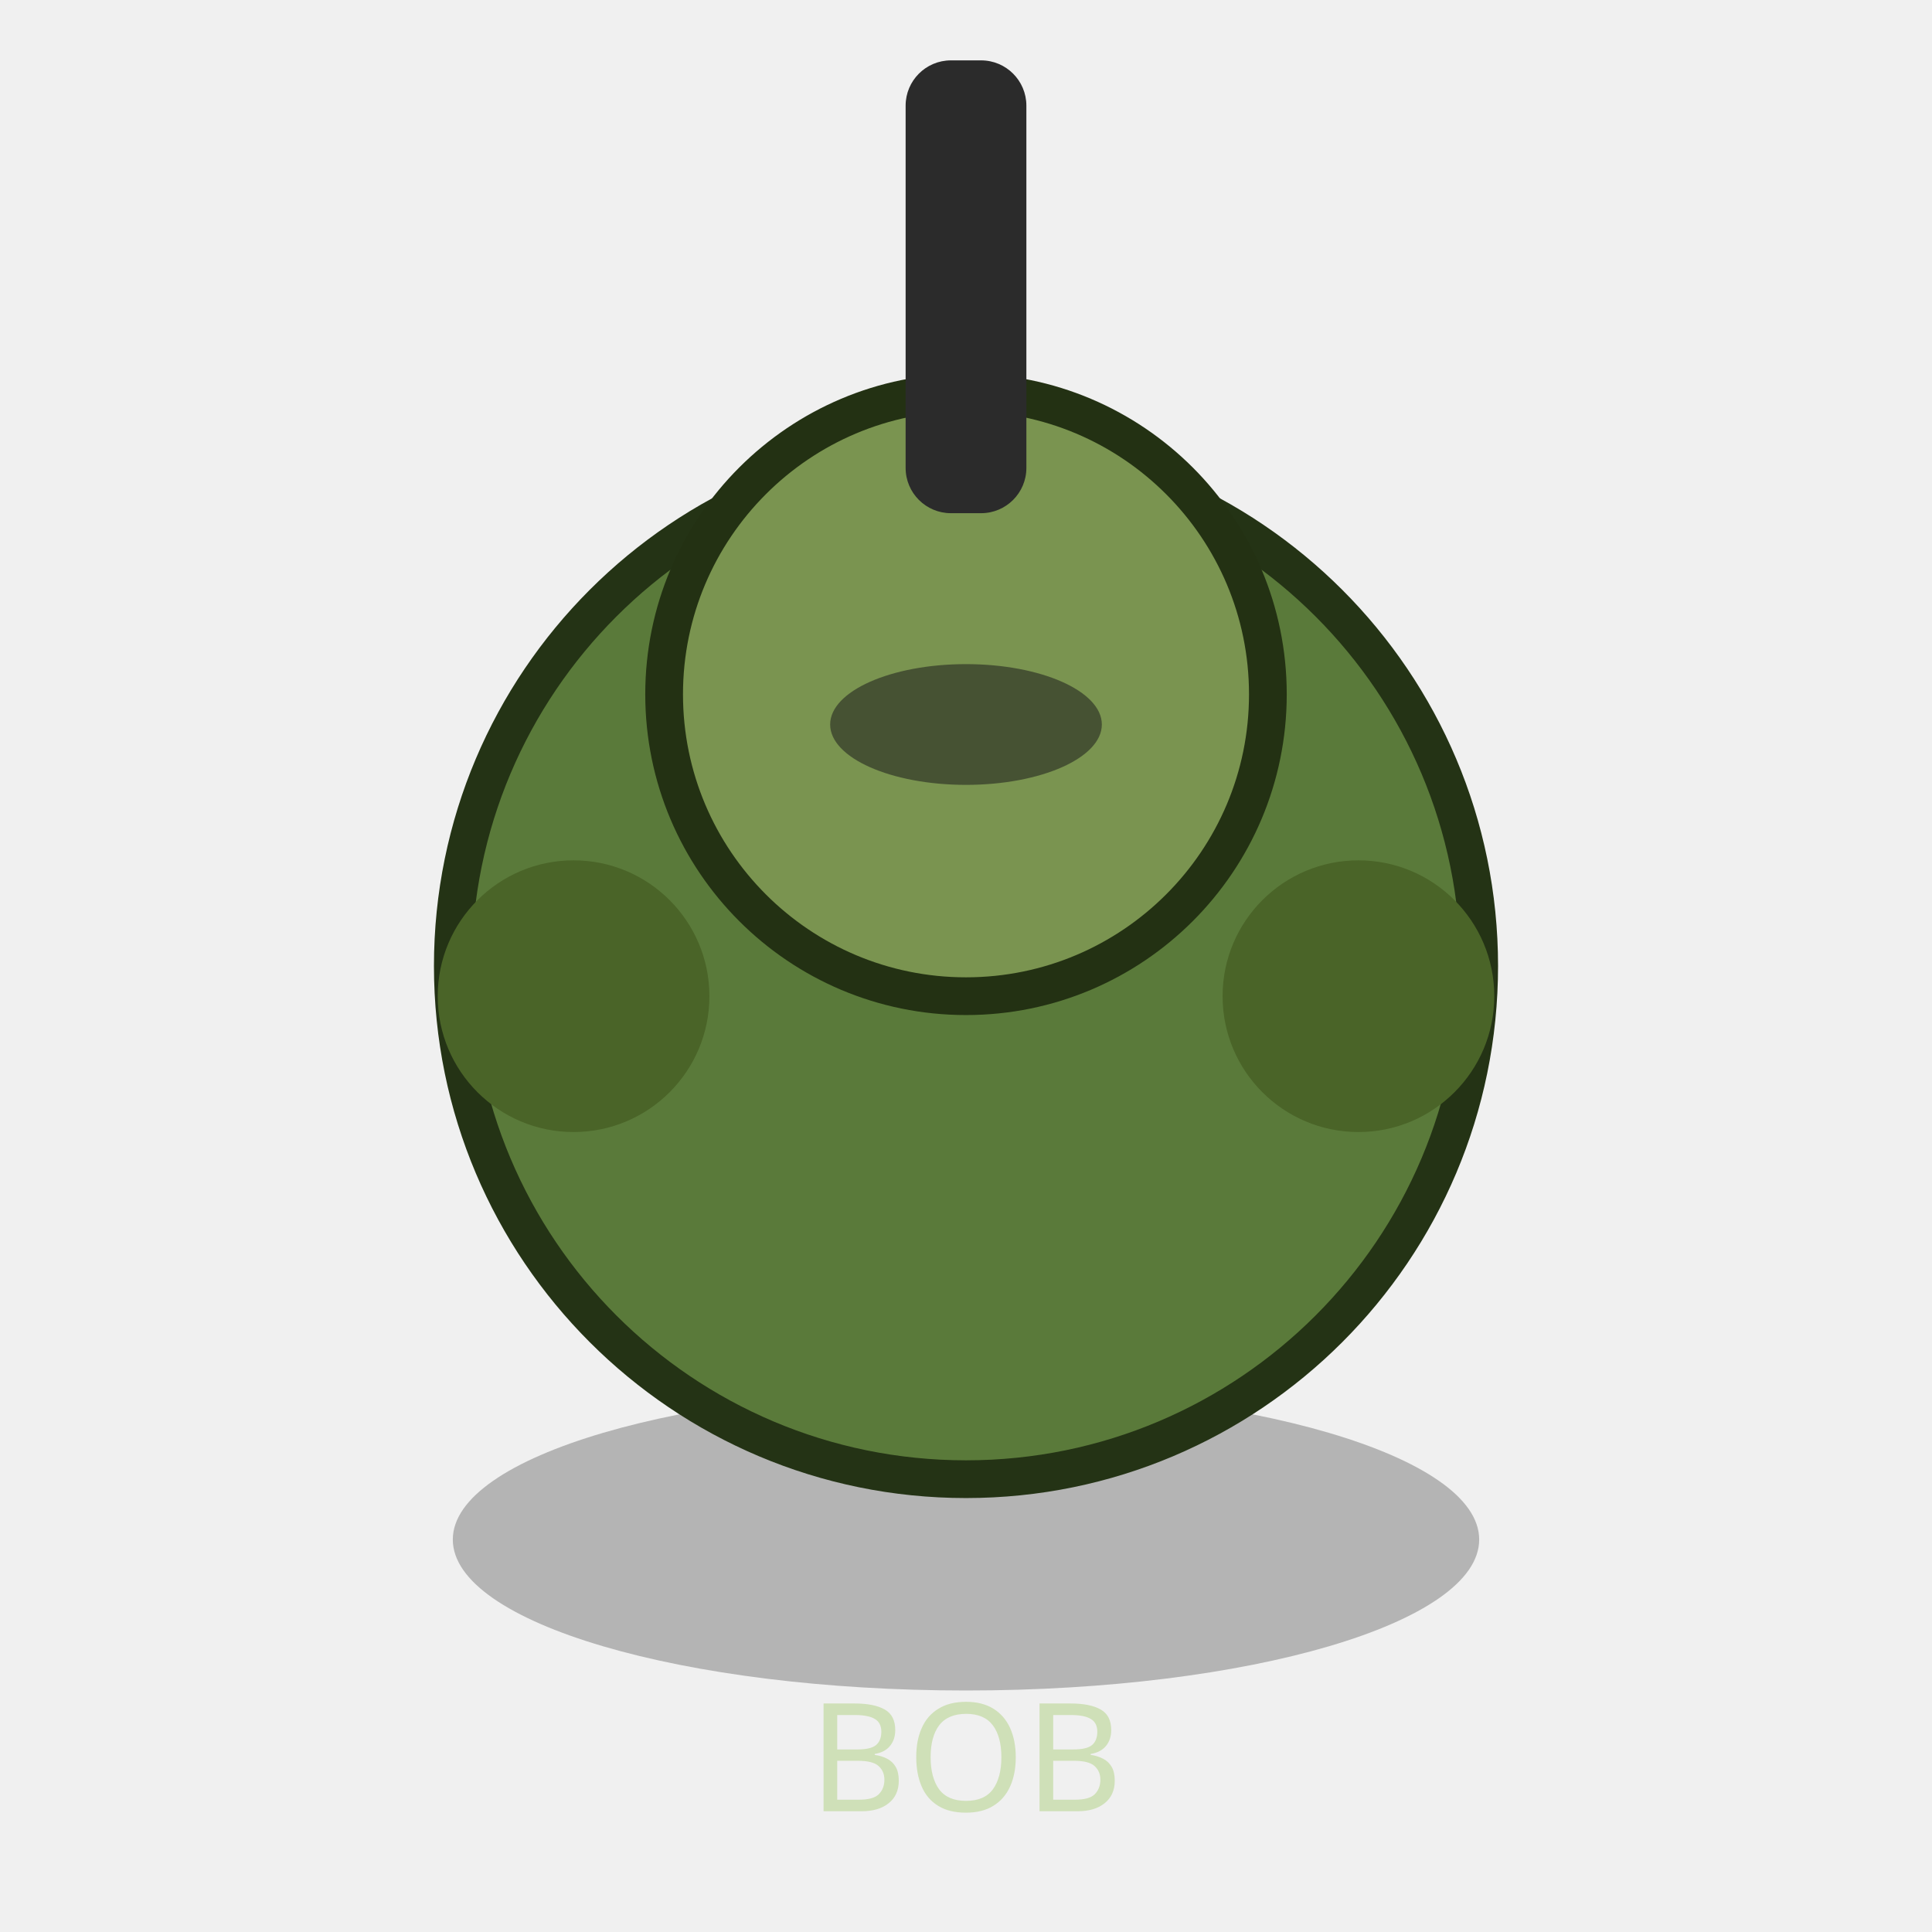
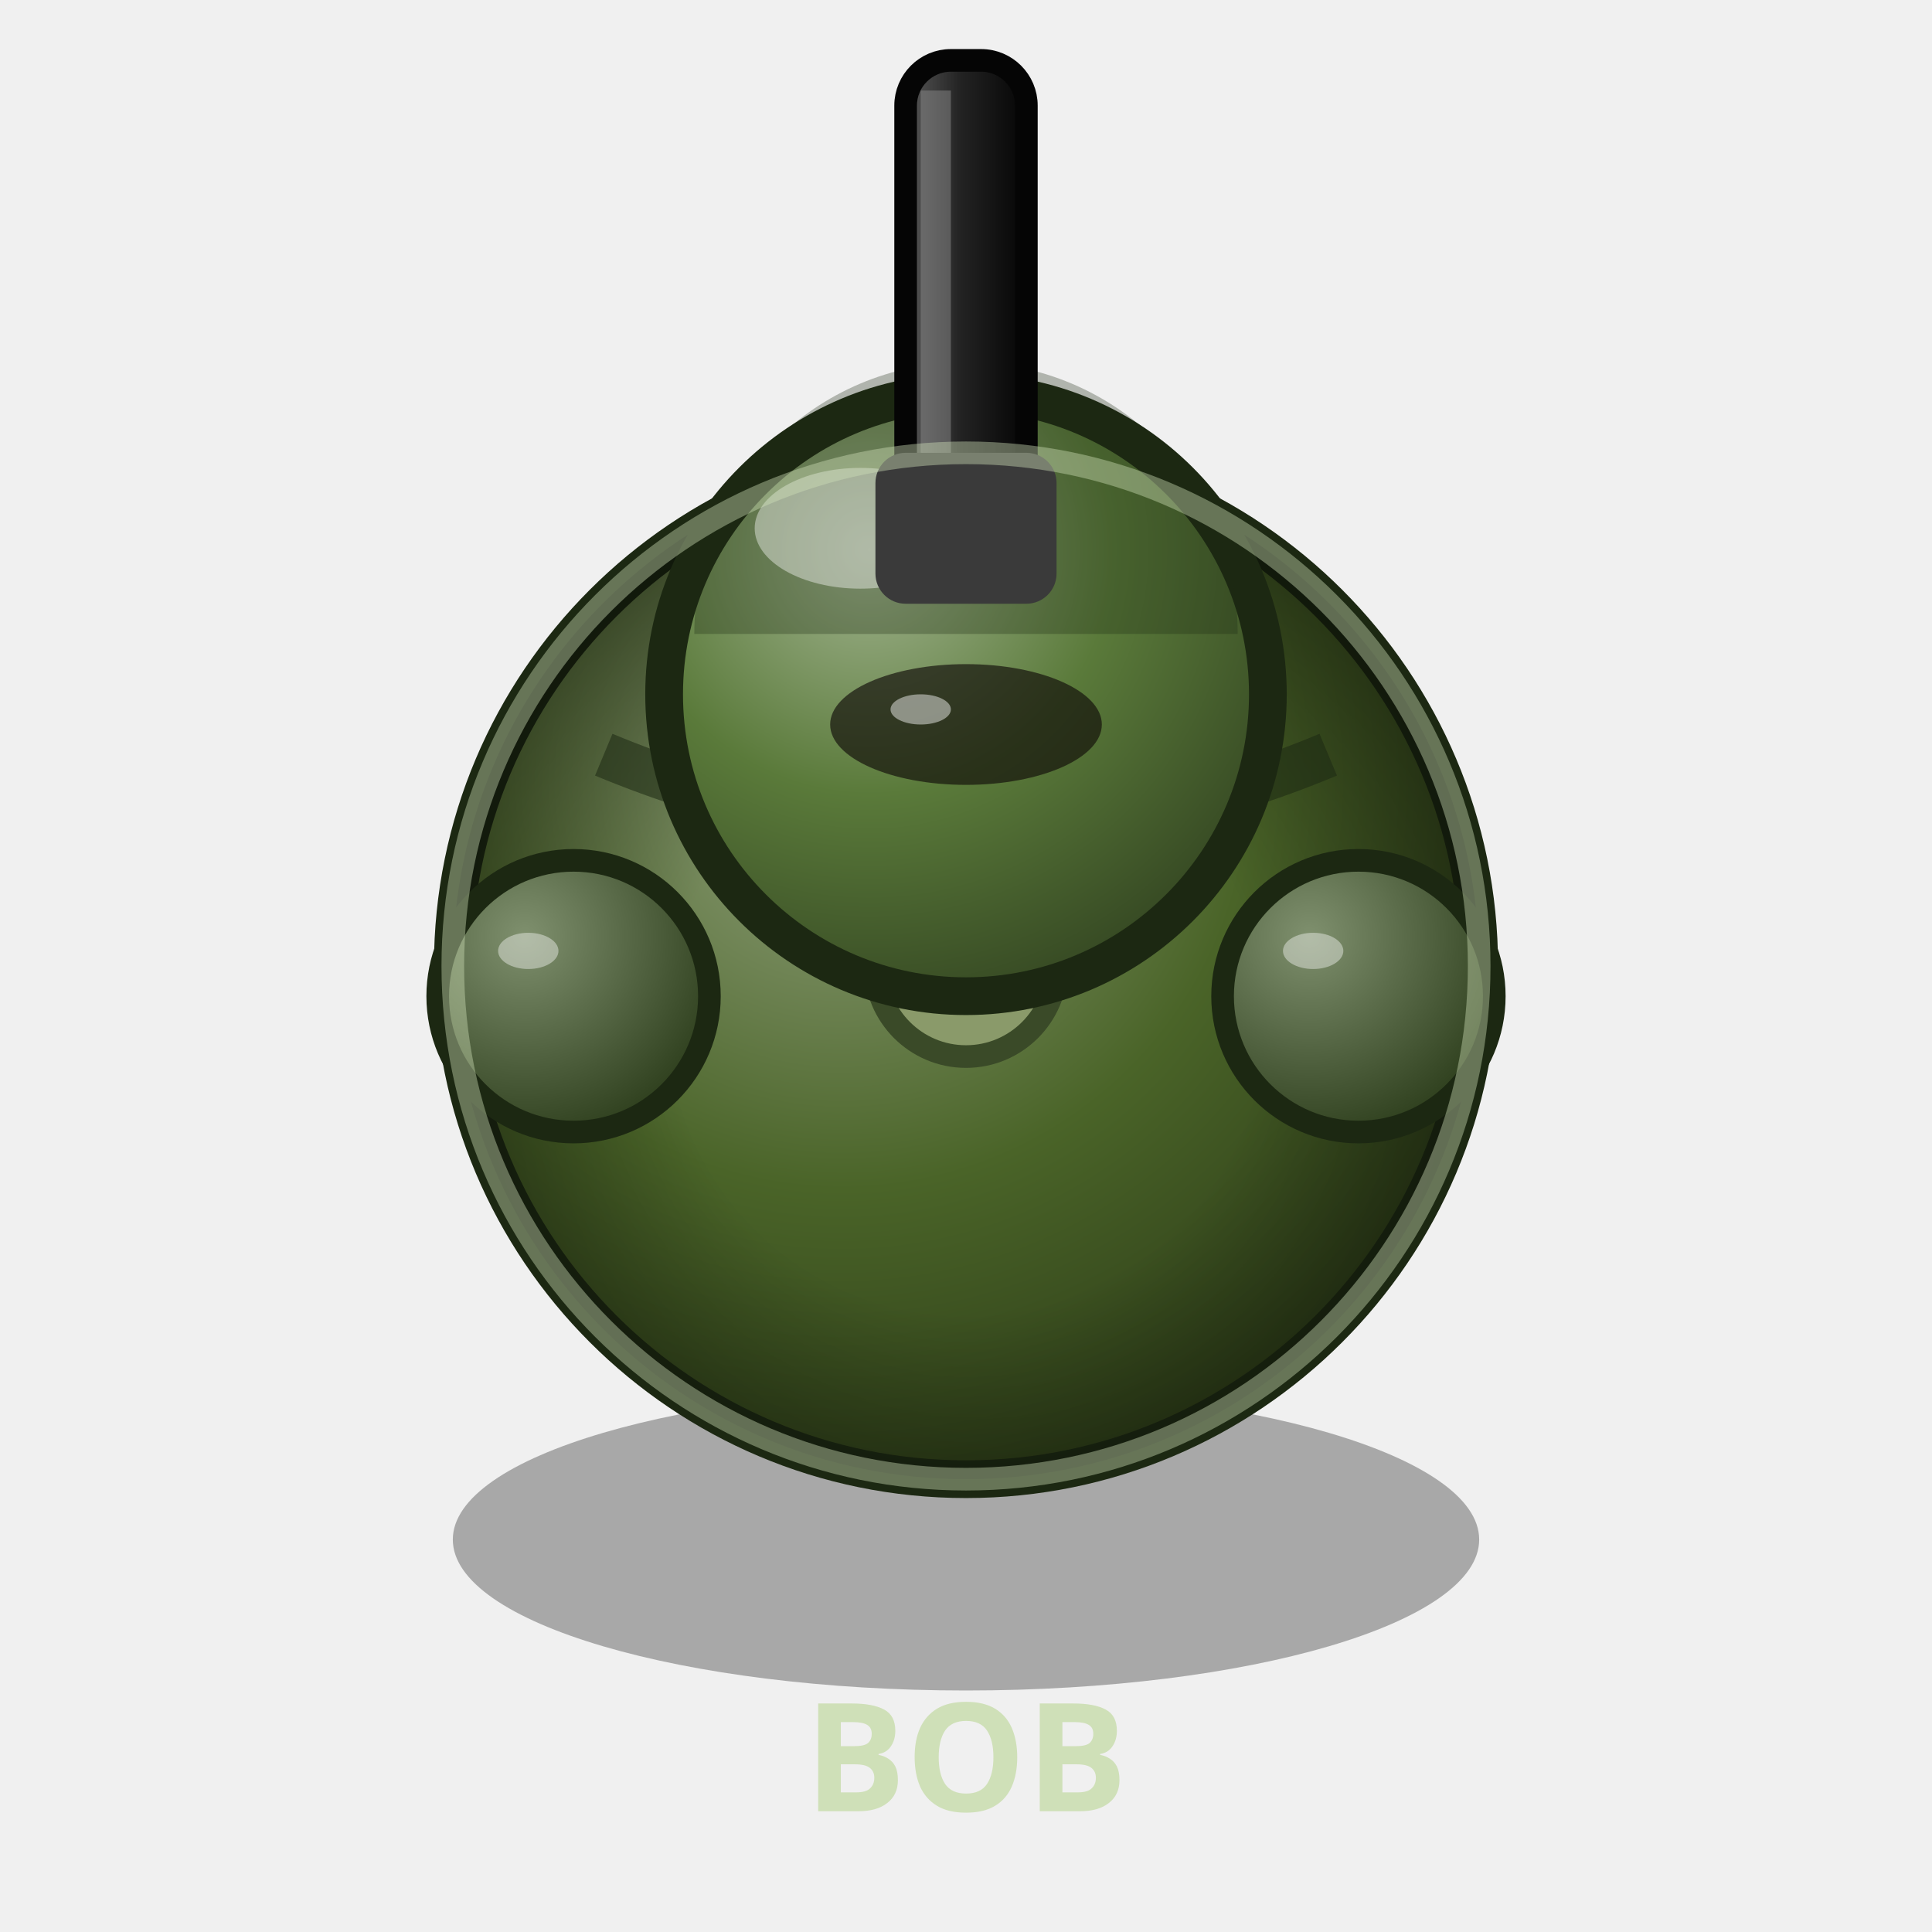
<svg xmlns="http://www.w3.org/2000/svg" viewBox="0 0 128 128">
-   <ellipse cx="64" cy="102" rx="34" ry="10" fill="#000" opacity="0.25" />
-   <ellipse cx="64" cy="78" rx="22" ry="18" fill="#2f4520" />
-   <circle cx="64" cy="64" r="34" fill="#5a7a3a" stroke="#243315" stroke-width="2.5" />
-   <circle cx="64" cy="46" r="20" fill="#7a9450" stroke="#233113" stroke-width="2.5" />
-   <ellipse cx="64" cy="48" rx="9" ry="4" fill="#1c1c1c" opacity="0.55" />
-   <rect x="60" y="4" width="8" height="30" rx="3" fill="#2b2b2b" />
-   <circle cx="38" cy="66" r="9" fill="#4a6428" />
-   <circle cx="90" cy="66" r="9" fill="#4a6428" />
-   <text x="64" y="120" font-size="10" text-anchor="middle" fill="#cfe0b8" font-family="sans-serif">BOB</text>
+   <defs>
+     <radialGradient id="body" cx="38%" cy="32%" r="72%">
+       <stop offset="0%" stop-color="#92a27e" />
+       <stop offset="55%" stop-color="#4a6428" />
+       <stop offset="100%" stop-color="#2b3a17" />
+     </radialGradient>
+     <radialGradient id="helmet" cx="34%" cy="26%" r="78%">
+       <stop offset="0%" stop-color="#a4b693" />
+       <stop offset="52%" stop-color="#5a7a3a" />
+       <stop offset="100%" stop-color="#364923" />
+     </radialGradient>
+     <radialGradient id="arm" cx="32%" cy="28%" r="85%">
+       <stop offset="0%" stop-color="#7f906e" />
+       <stop offset="100%" stop-color="#263715" />
+     </radialGradient>
+     <radialGradient id="pack" cx="38%" cy="30%" r="75%">
+       <stop offset="0%" stop-color="#5c6a53" />
+       <stop offset="100%" stop-color="#1a2712" />
+     </radialGradient>
+     <linearGradient id="gun" x1="0%" y1="0%" x2="100%" y2="0%">
+       <stop offset="0%" stop-color="#5a5a5a" />
+       <stop offset="45%" stop-color="#232323" />
+       <stop offset="100%" stop-color="#050505" />
+     </linearGradient>
+     <radialGradient id="ao" cx="50%" cy="55%" r="52%">
+       <stop offset="55%" stop-color="#000" stop-opacity="0" />
+       <stop offset="100%" stop-color="#000" stop-opacity="0.38" />
+     </radialGradient>
+   </defs>
+   <ellipse cx="64" cy="102" rx="34" ry="10" fill="#000" opacity="0.3" />
+   <ellipse cx="64" cy="78" rx="22" ry="18" fill="url(#pack)" />
+   <path d="M48 68 Q64 78 80 68" stroke="#000" stroke-width="2" opacity="0.2" fill="none" />
+   <circle cx="64" cy="64" r="34" fill="url(#body)" stroke="#1c2812" stroke-width="2.5" />
+   <circle cx="64" cy="64" r="34" fill="url(#ao)" />
+   <path d="M40 50 Q64 60 88 50" stroke="#1c2812" stroke-width="3" fill="none" opacity="0.55" />
+   <circle cx="64" cy="64" r="6" fill="#8a9a6a" stroke="#3a4a28" stroke-width="1.5" />
+   <ellipse cx="61" cy="61" rx="2" ry="1.3" fill="#fff" opacity="0.5" />
+   <circle cx="64" cy="46" r="20" fill="url(#helmet)" stroke="#1c2812" stroke-width="2.5" />
+   <path d="M46 42 A18 18 0 0 1 82 42" fill="#1c2812" opacity="0.3" />
+   <ellipse cx="57" cy="35" rx="7" ry="4" fill="#fff" opacity="0.4" />
+   <ellipse cx="64" cy="48" rx="9" ry="4" fill="#100a08" opacity="0.65" />
+   <ellipse cx="61" cy="47" rx="2" ry="1" fill="#fff" opacity="0.45" />
+   <rect x="60" y="4" width="8" height="30" rx="3" fill="url(#gun)" stroke="#050505" stroke-width="1.5" />
+   <rect x="58" y="30" width="12" height="10" rx="2" fill="#3a3a3a" />
+   <rect x="61" y="6" width="2" height="24" fill="#8a8a8a" opacity="0.5" />
+   <circle cx="38" cy="66" r="9" fill="url(#arm)" stroke="#1c2812" stroke-width="1.5" />
+   <circle cx="90" cy="66" r="9" fill="url(#arm)" stroke="#1c2812" stroke-width="1.5" />
+   <ellipse cx="35" cy="63" rx="2" ry="1.2" fill="#fff" opacity="0.4" />
+   <ellipse cx="87" cy="63" rx="2" ry="1.2" fill="#fff" opacity="0.4" />
+   <circle cx="64" cy="64" r="34" fill="none" stroke="#cfe0b8" stroke-width="1.5" opacity="0.42" />
+   <text x="64" y="120" font-size="10" text-anchor="middle" fill="#cfe0b8" font-family="sans-serif" font-weight="600">BOB</text>
</svg>
